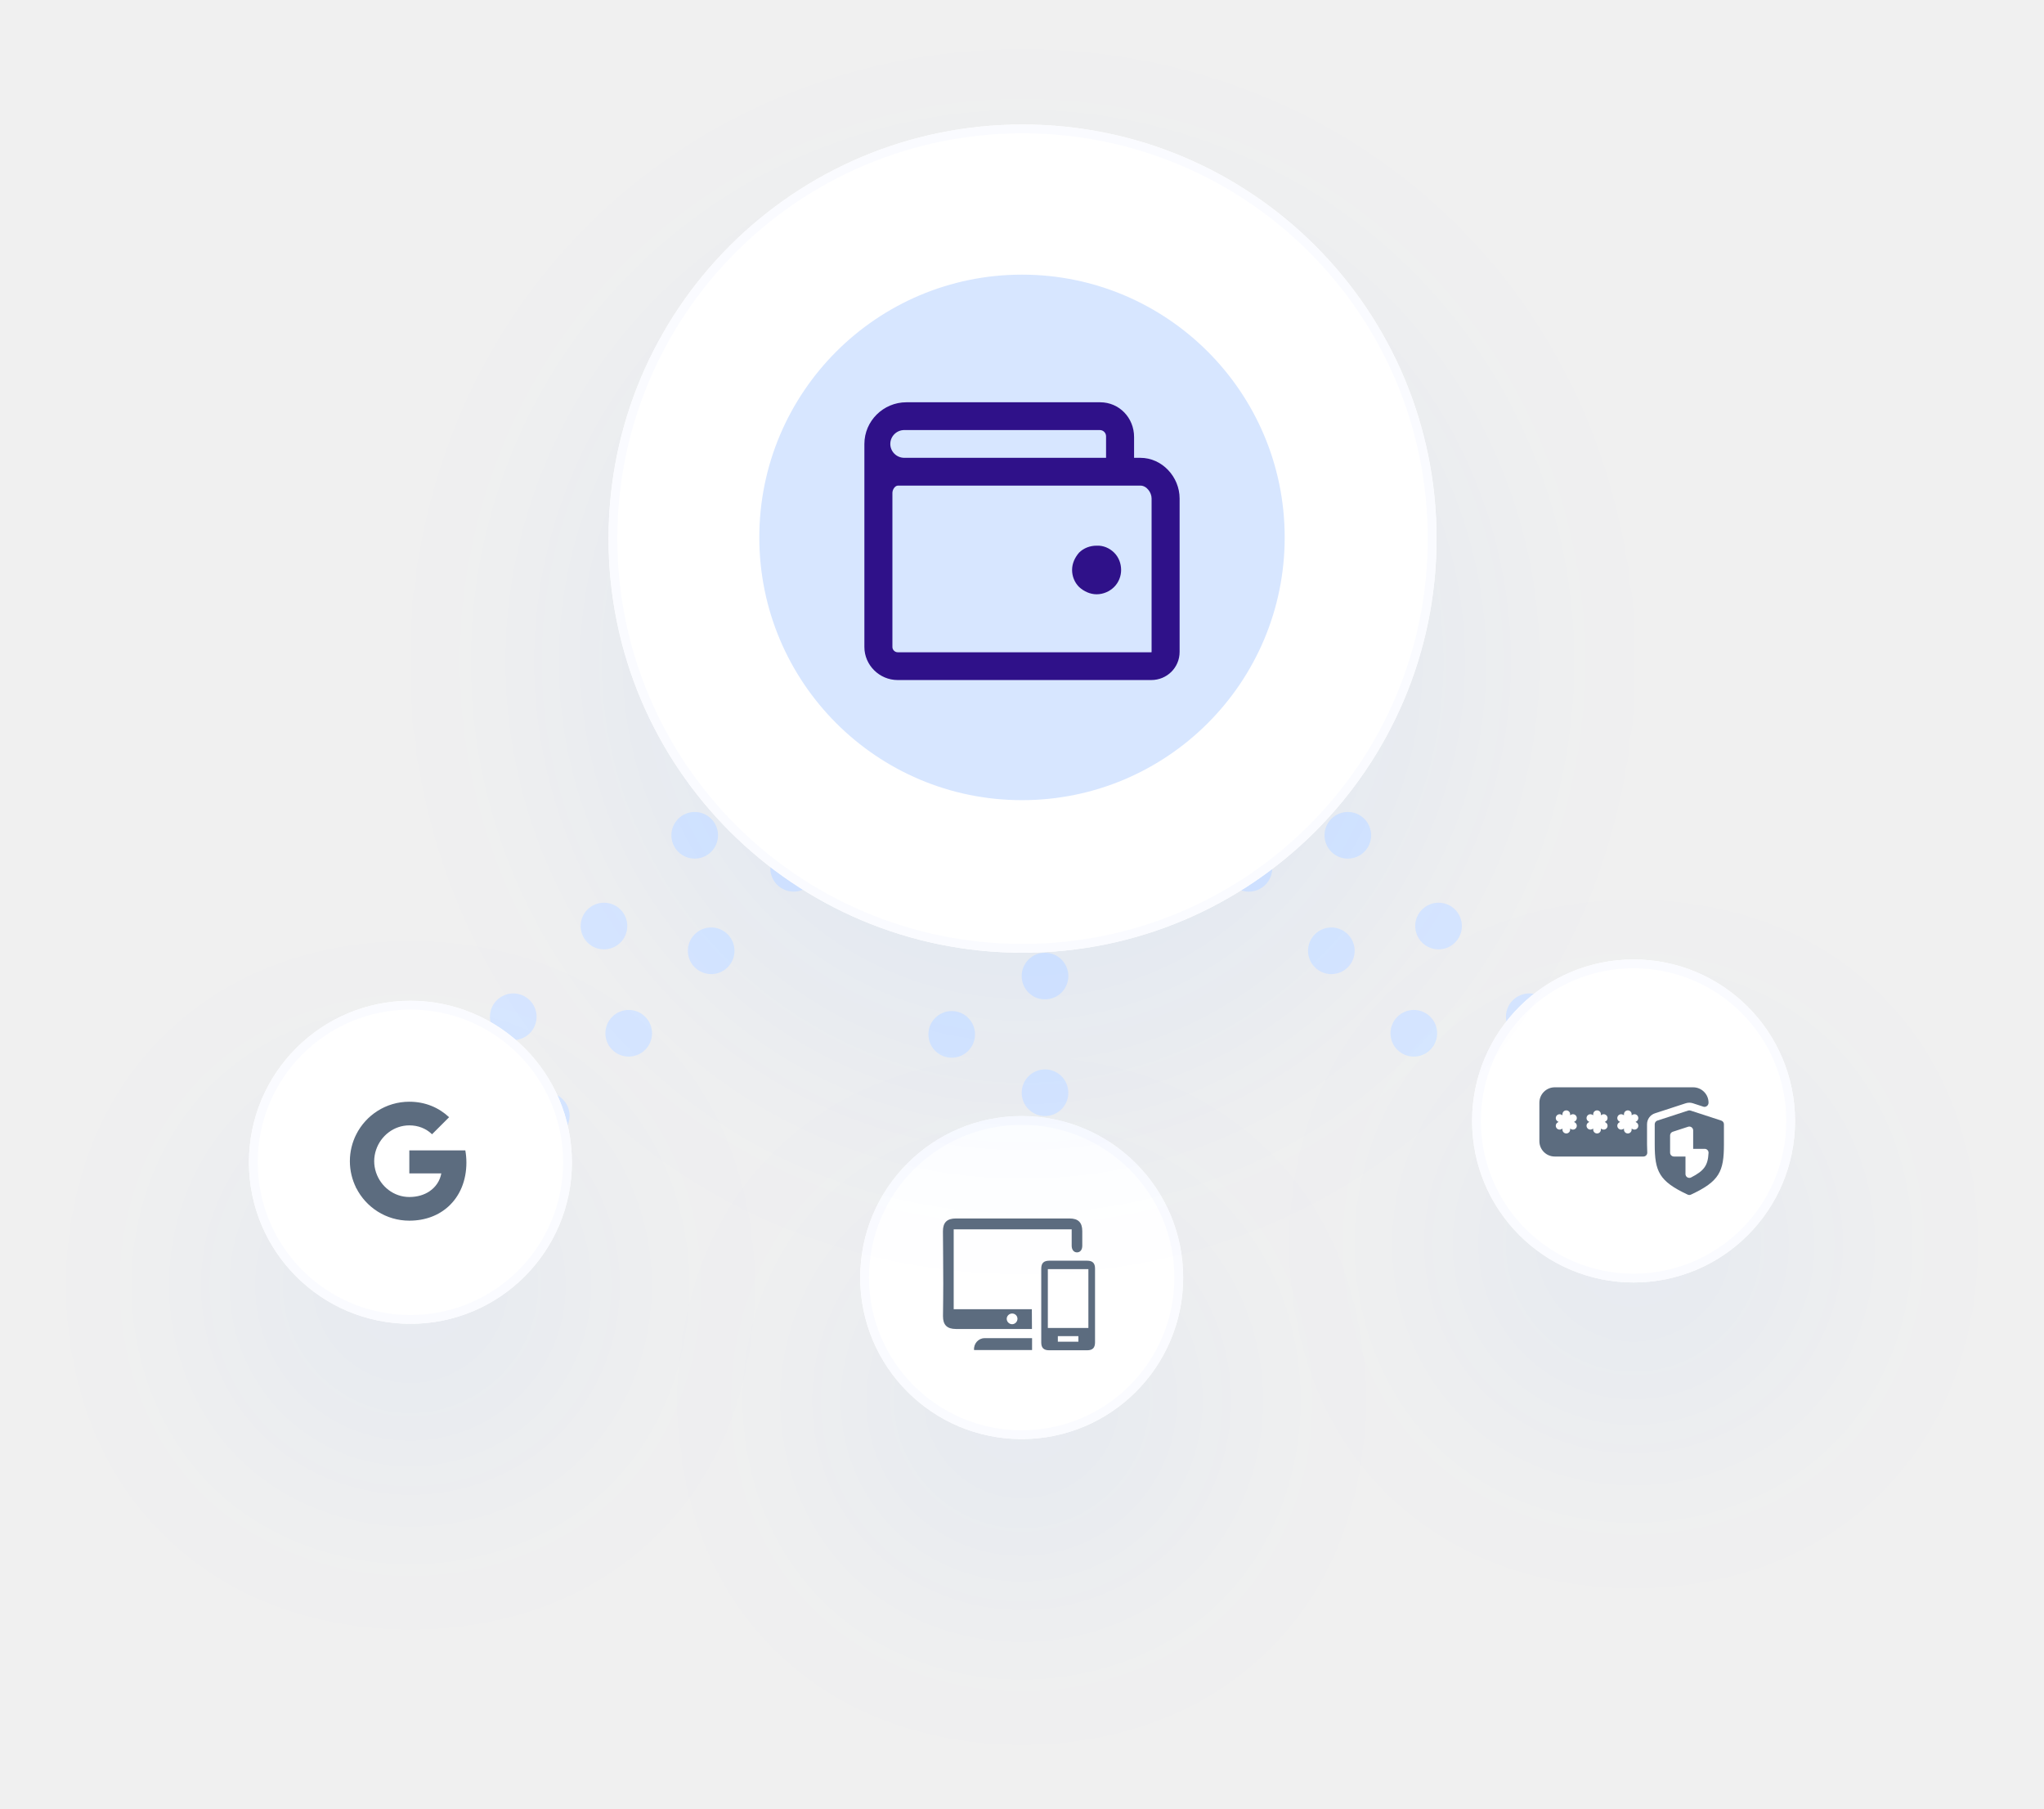
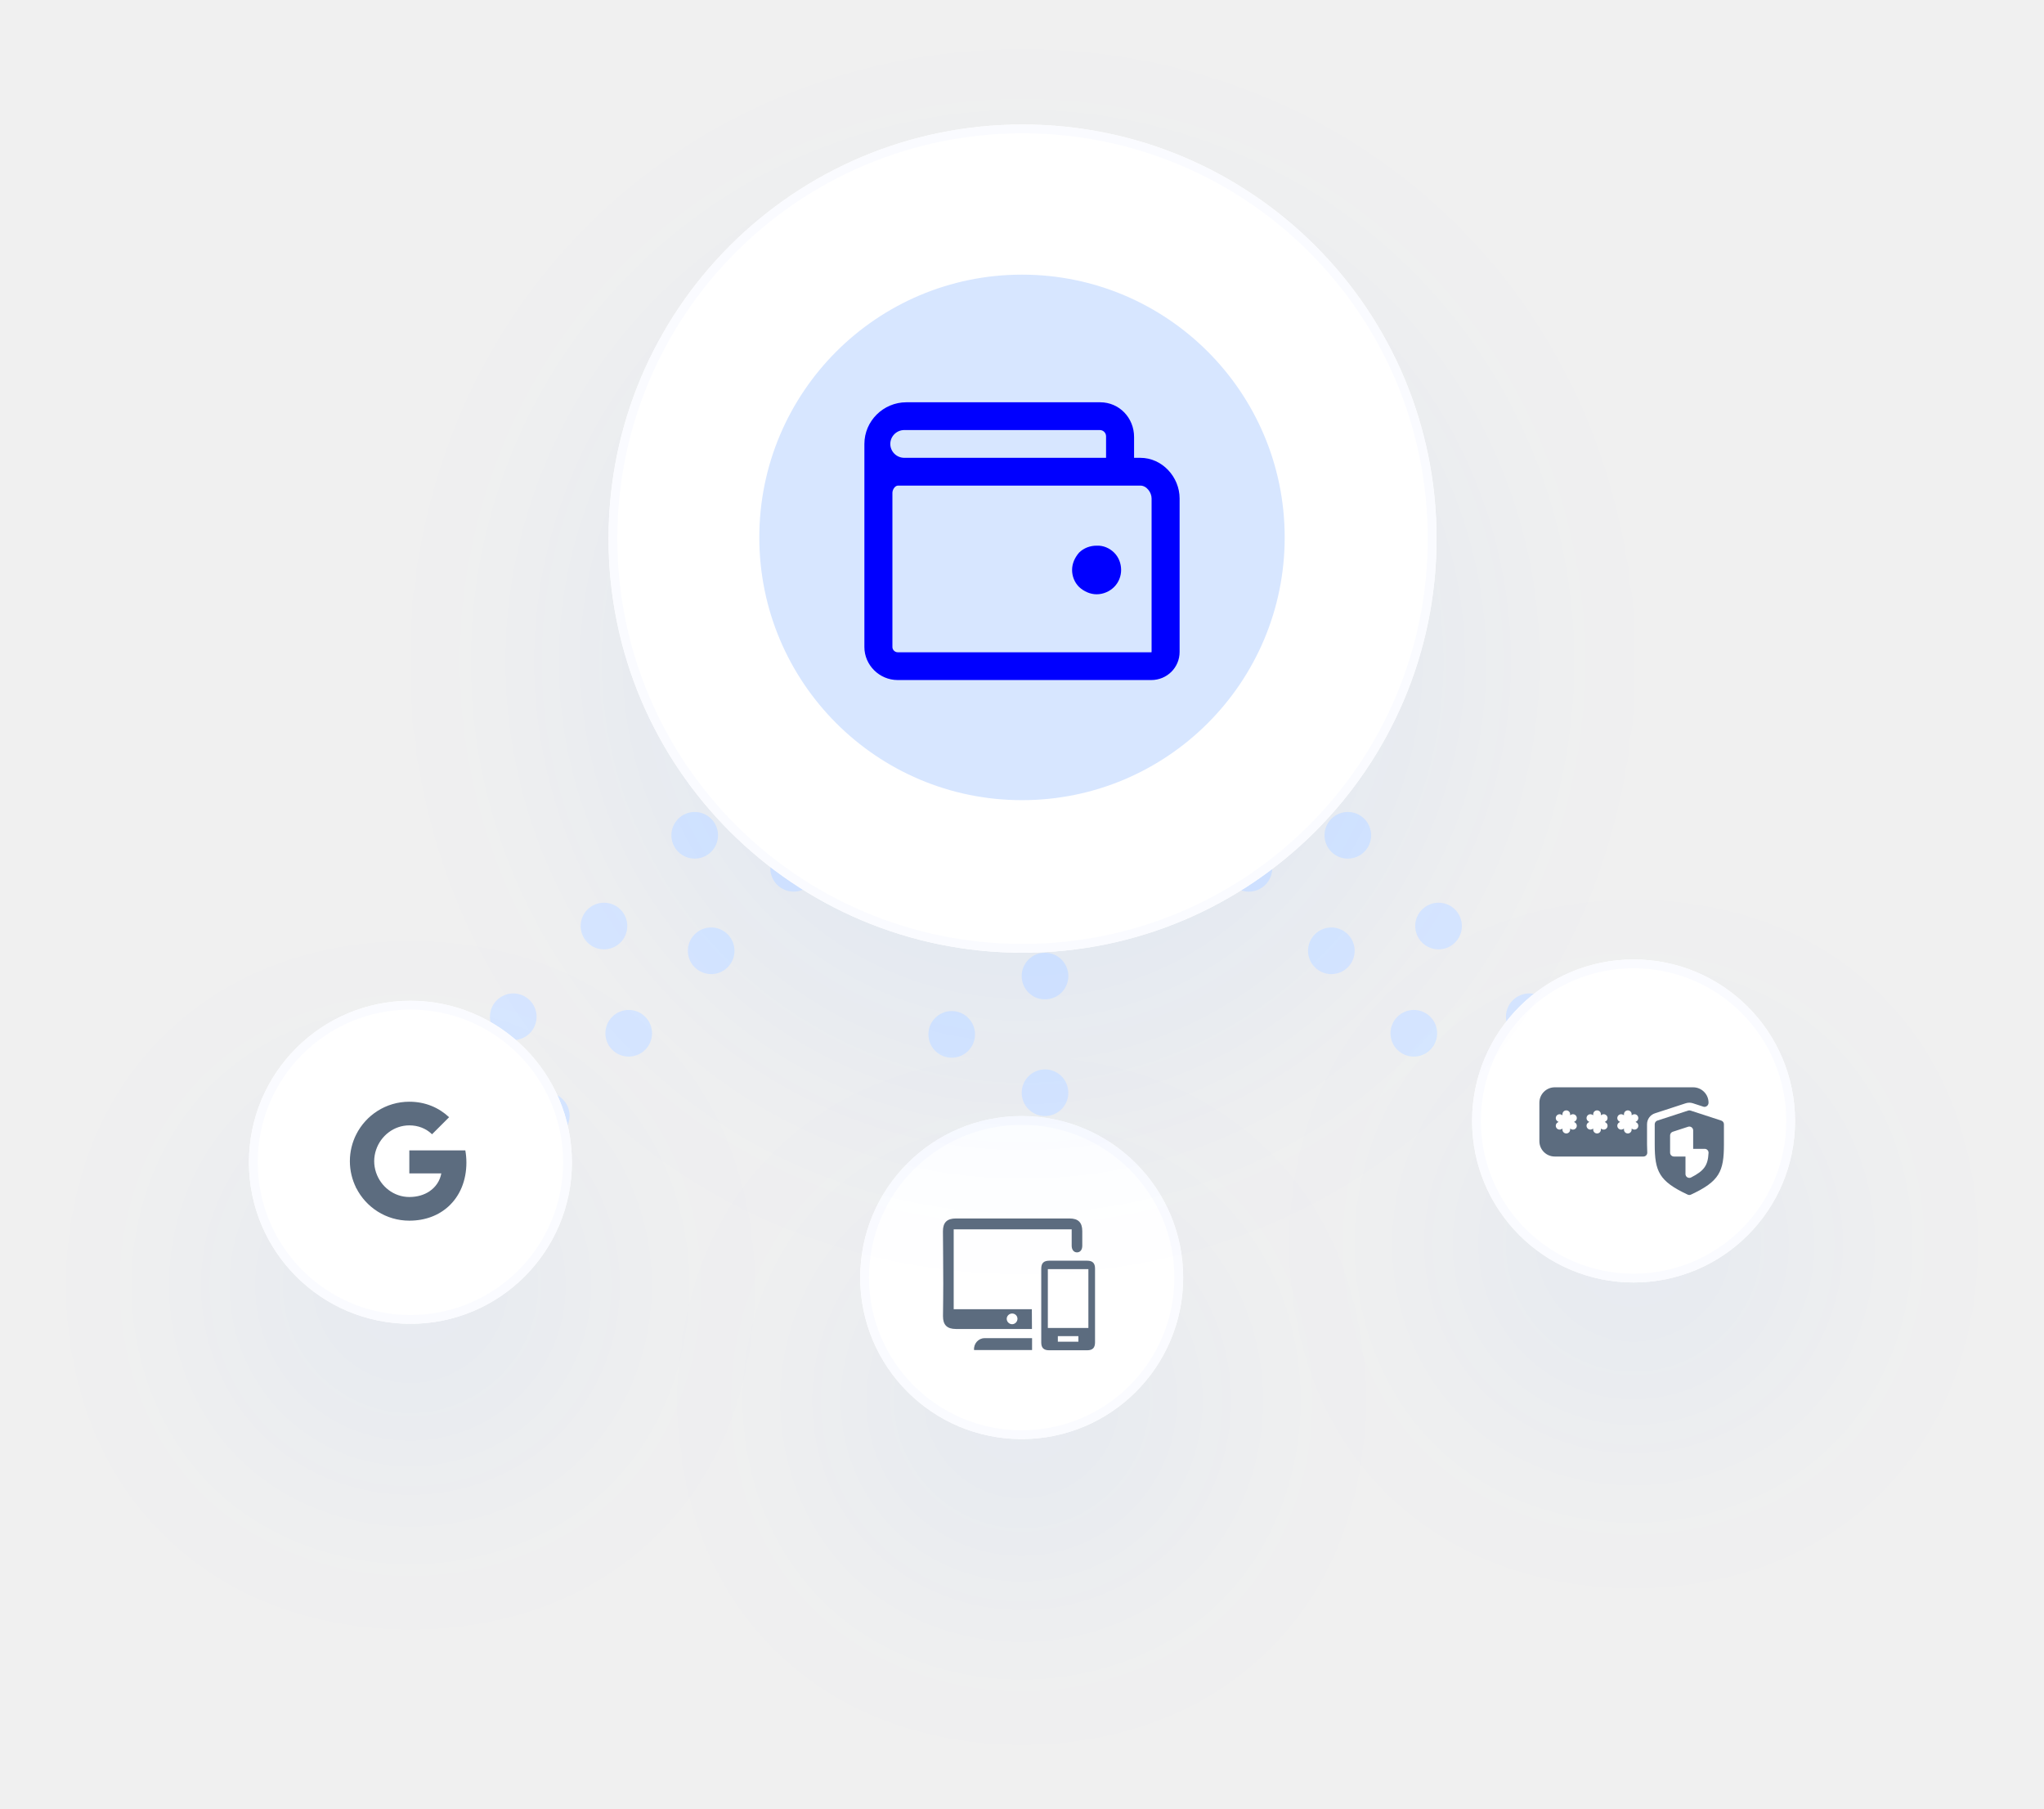
<svg xmlns="http://www.w3.org/2000/svg" width="312" height="276" viewBox="0 0 312 276" fill="none">
  <circle cx="145.271" cy="177.431" r="3.56" transform="rotate(-90 145.271 177.431)" fill="#D7E6FF" />
  <circle cx="145.271" cy="157.851" r="3.56" transform="rotate(-90 145.271 157.851)" fill="#D7E6FF" />
  <circle cx="145.271" cy="138.269" r="3.56" transform="rotate(-90 145.271 138.269)" fill="#D7E6FF" />
  <circle cx="159.512" cy="184.552" r="3.56" transform="rotate(-90 159.512 184.552)" fill="#D7E6FF" />
  <circle cx="159.512" cy="166.751" r="3.56" transform="rotate(-90 159.512 166.751)" fill="#D7E6FF" />
  <circle cx="159.512" cy="148.949" r="3.56" transform="rotate(-90 159.512 148.949)" fill="#D7E6FF" />
  <circle cx="159.512" cy="131.148" r="3.56" transform="rotate(-90 159.512 131.148)" fill="#D7E6FF" />
  <circle cx="78.346" cy="155.16" r="3.56" transform="rotate(-45 78.3461 155.16)" fill="#D7E6FF" />
  <circle cx="92.192" cy="141.314" r="3.56" transform="rotate(-45 92.1923 141.314)" fill="#D7E6FF" />
  <circle cx="106.039" cy="127.469" r="3.56" transform="rotate(-45 106.039 127.469)" fill="#D7E6FF" />
  <circle cx="83.381" cy="170.266" r="3.56" transform="rotate(-45 83.3813 170.266)" fill="#D7E6FF" />
  <circle cx="95.969" cy="157.679" r="3.56" transform="rotate(-45 95.9687 157.679)" fill="#D7E6FF" />
  <circle cx="108.556" cy="145.091" r="3.56" transform="rotate(-45 108.556 145.091)" fill="#D7E6FF" />
  <circle cx="121.144" cy="132.504" r="3.56" transform="rotate(-45 121.144 132.504)" fill="#D7E6FF" />
  <circle r="3.56" transform="matrix(-0.707107 -0.707107 -0.707107 0.707107 233.429 155.161)" fill="#D7E6FF" />
  <circle r="3.56" transform="matrix(-0.707107 -0.707107 -0.707107 0.707107 219.583 141.315)" fill="#D7E6FF" />
  <circle r="3.56" transform="matrix(-0.707107 -0.707107 -0.707107 0.707107 205.737 127.47)" fill="#D7E6FF" />
  <circle r="3.56" transform="matrix(-0.707107 -0.707107 -0.707107 0.707107 228.395 170.267)" fill="#D7E6FF" />
  <circle r="3.56" transform="matrix(-0.707107 -0.707107 -0.707107 0.707107 215.807 157.68)" fill="#D7E6FF" />
  <circle r="3.56" transform="matrix(-0.707107 -0.707107 -0.707107 0.707107 203.22 145.092)" fill="#D7E6FF" />
  <circle r="3.56" transform="matrix(-0.707107 -0.707107 -0.707107 0.707107 190.632 132.505)" fill="#D7E6FF" />
  <g filter="url(#filter0_d)">
    <circle cx="62.648" cy="177.369" r="24.648" fill="white" />
    <circle cx="62.648" cy="177.369" r="23.978" stroke="#FAFBFF" stroke-width="1.341" />
  </g>
  <path fill-rule="evenodd" clip-rule="evenodd" d="M71.192 177.406C71.192 176.763 71.134 176.144 71.027 175.55H62.48V179.06H67.364C67.154 180.195 66.514 181.156 65.553 181.799V184.076H68.486C70.202 182.496 71.192 180.17 71.192 177.406Z" fill="#5C6C7F" />
  <path fill-rule="evenodd" clip-rule="evenodd" d="M62.48 186.276C64.931 186.276 66.985 185.463 68.486 184.077L65.553 181.8C64.741 182.344 63.701 182.666 62.48 182.666C60.117 182.666 58.116 181.07 57.403 178.925H54.371V181.276C55.864 184.242 58.933 186.276 62.48 186.276Z" fill="#5C6C7F" />
  <path fill-rule="evenodd" clip-rule="evenodd" d="M57.402 178.925C57.221 178.38 57.117 177.799 57.117 177.2C57.117 176.602 57.221 176.021 57.402 175.476V173.125H54.37C53.756 174.35 53.405 175.736 53.405 177.2C53.405 178.665 53.756 180.051 54.37 181.276L57.402 178.925Z" fill="#5C6C7F" />
  <path fill-rule="evenodd" clip-rule="evenodd" d="M62.48 171.734C63.813 171.734 65.009 172.192 65.949 173.091L68.552 170.489C66.981 169.024 64.926 168.125 62.48 168.125C58.933 168.125 55.864 170.159 54.371 173.124L57.403 175.476C58.116 173.331 60.117 171.734 62.48 171.734Z" fill="#5C6C7F" />
  <g filter="url(#filter1_d)">
    <circle cx="155.951" cy="194.96" r="24.648" fill="white" />
    <circle cx="155.951" cy="194.96" r="23.978" stroke="#FAFBFF" stroke-width="1.341" />
  </g>
  <g filter="url(#filter2_d)">
    <circle cx="249.352" cy="171.062" r="24.648" fill="white" />
    <circle cx="249.352" cy="171.062" r="23.978" stroke="#FAFBFF" stroke-width="1.341" />
  </g>
  <path d="M252.621 169.891L257.316 168.36C257.666 168.245 258.056 168.245 258.407 168.36L260.027 168.888C260.206 168.947 260.401 168.887 260.554 168.776C260.705 168.666 260.796 168.461 260.796 168.273C260.796 166.979 259.742 165.926 258.448 165.926H237.321C236.027 165.926 234.974 166.979 234.974 168.273V174.142C234.974 175.436 236.027 176.489 237.321 176.489H250.856C251.017 176.489 251.171 176.423 251.282 176.306C251.392 176.189 251.451 176.032 251.441 175.871C251.421 175.475 251.406 175.067 251.406 174.627V171.565C251.406 170.8 251.894 170.127 252.621 169.891ZM240.392 171.286C240.673 171.448 240.769 171.807 240.606 172.088C240.499 172.276 240.3 172.381 240.098 172.381C239.999 172.381 239.898 172.356 239.805 172.303L239.669 172.224V172.381C239.669 172.706 239.406 172.968 239.082 172.968C238.757 172.968 238.495 172.706 238.495 172.381V172.224L238.359 172.303C238.266 172.356 238.165 172.381 238.065 172.381C237.863 172.381 237.665 172.276 237.557 172.088C237.395 171.807 237.491 171.448 237.772 171.286L237.908 171.208L237.772 171.129C237.491 170.967 237.395 170.608 237.557 170.327C237.719 170.046 238.079 169.952 238.359 170.112L238.495 170.191V170.034C238.495 169.709 238.757 169.447 239.082 169.447C239.406 169.447 239.669 169.709 239.669 170.034V170.191L239.805 170.112C240.085 169.95 240.445 170.045 240.606 170.327C240.769 170.608 240.673 170.967 240.392 171.129L240.256 171.207L240.392 171.286ZM245.087 171.286C245.368 171.448 245.464 171.807 245.301 172.088C245.193 172.276 244.995 172.381 244.793 172.381C244.694 172.381 244.593 172.356 244.5 172.303L244.364 172.224V172.381C244.364 172.706 244.101 172.968 243.777 172.968C243.452 172.968 243.19 172.706 243.19 172.381V172.224L243.053 172.303C242.961 172.356 242.86 172.381 242.76 172.381C242.558 172.381 242.36 172.276 242.252 172.088C242.09 171.807 242.186 171.448 242.467 171.286L242.603 171.208L242.467 171.129C242.186 170.967 242.09 170.608 242.252 170.327C242.414 170.046 242.774 169.952 243.054 170.112L243.19 170.191V170.034C243.19 169.709 243.452 169.447 243.777 169.447C244.101 169.447 244.364 169.709 244.364 170.034V170.191L244.5 170.112C244.78 169.95 245.141 170.045 245.301 170.327C245.464 170.608 245.368 170.967 245.087 171.129L244.951 171.208L245.087 171.286ZM249.782 171.286C250.063 171.448 250.159 171.807 249.996 172.088C249.888 172.276 249.69 172.381 249.488 172.381C249.389 172.381 249.288 172.356 249.195 172.303L249.058 172.224V172.381C249.058 172.706 248.796 172.968 248.472 172.968C248.147 172.968 247.885 172.706 247.885 172.381V172.224L247.748 172.303C247.655 172.356 247.555 172.381 247.455 172.381C247.253 172.381 247.055 172.276 246.947 172.088C246.784 171.807 246.881 171.448 247.161 171.286L247.298 171.208L247.161 171.129C246.881 170.967 246.784 170.608 246.947 170.327C247.109 170.046 247.469 169.952 247.748 170.112L247.885 170.191V170.034C247.885 169.709 248.147 169.447 248.472 169.447C248.796 169.447 249.058 169.709 249.058 170.034V170.191L249.195 170.112C249.476 169.95 249.836 170.045 249.996 170.327C250.159 170.608 250.063 170.967 249.782 171.129L249.646 171.208L249.782 171.286Z" fill="#5C6C7F" />
  <path d="M262.739 171.005L258.044 169.475C257.924 169.437 257.798 169.437 257.679 169.475L252.984 171.005C252.744 171.085 252.58 171.31 252.58 171.564V174.626C252.58 178.756 253.24 180.265 257.614 182.302C257.692 182.339 257.777 182.357 257.861 182.357C257.946 182.357 258.031 182.339 258.109 182.302C262.483 180.265 263.143 178.756 263.143 174.626V171.564C263.143 171.31 262.979 171.085 262.739 171.005ZM258.13 179.683C258.045 179.727 257.953 179.748 257.861 179.748C257.755 179.748 257.649 179.72 257.555 179.662C257.381 179.556 257.275 179.366 257.275 179.161V176.488H255.514C255.19 176.488 254.927 176.226 254.927 175.902V173.268C254.927 173.014 255.091 172.788 255.332 172.709L257.679 171.944C257.859 171.886 258.054 171.917 258.206 172.027C258.358 172.137 258.448 172.314 258.448 172.502V175.315H260.209C260.369 175.315 260.523 175.381 260.634 175.497C260.744 175.613 260.803 175.77 260.795 175.93C260.702 177.851 260.129 178.658 258.13 179.683Z" fill="#5C6C7F" />
  <g filter="url(#filter3_d)">
    <circle cx="156.084" cy="82.195" r="63.195" fill="white" />
    <circle cx="156.084" cy="82.195" r="62.524" stroke="#FAFBFF" stroke-width="1.341" />
  </g>
  <circle cx="156" cy="82.009" r="40.097" fill="#D7E6FF" />
-   <path d="M170.061 84.33C170.756 85.019 171.13 85.973 171.13 86.98C171.13 87.933 170.756 88.887 170.061 89.576C169.366 90.265 168.403 90.689 167.387 90.689C166.425 90.689 165.463 90.265 164.714 89.576C164.019 88.887 163.645 87.933 163.645 86.98C163.645 85.973 164.073 85.072 164.714 84.33C165.409 83.642 166.372 83.271 167.387 83.271C168.403 83.218 169.366 83.642 170.061 84.33ZM180.058 76.065V99.484C180.058 101.869 178.134 103.776 175.728 103.776H137.021C134.241 103.776 131.942 101.498 131.942 98.742V67.746C131.942 64.249 134.829 61.388 138.357 61.388H167.922C170.863 61.388 173.108 63.772 173.108 66.686V69.865H174.07C177.385 69.865 180.058 72.78 180.058 76.065ZM135.898 67.746C135.898 68.912 136.86 69.865 138.036 69.865H168.831V66.58C168.831 66.05 168.403 65.626 167.869 65.626H138.036C136.86 65.626 135.898 66.58 135.898 67.746ZM175.781 76.065C175.781 75.164 175.033 74.104 174.07 74.104H137.074C136.593 74.104 136.219 74.74 136.219 75.217V98.742C136.219 99.166 136.593 99.537 137.021 99.537H175.728C175.781 99.537 175.781 99.484 175.781 99.484V76.065Z" fill="#2f1189" />
+   <path d="M170.061 84.33C170.756 85.019 171.13 85.973 171.13 86.98C171.13 87.933 170.756 88.887 170.061 89.576C169.366 90.265 168.403 90.689 167.387 90.689C166.425 90.689 165.463 90.265 164.714 89.576C164.019 88.887 163.645 87.933 163.645 86.98C163.645 85.973 164.073 85.072 164.714 84.33C165.409 83.642 166.372 83.271 167.387 83.271C168.403 83.218 169.366 83.642 170.061 84.33ZM180.058 76.065V99.484C180.058 101.869 178.134 103.776 175.728 103.776H137.021C134.241 103.776 131.942 101.498 131.942 98.742V67.746C131.942 64.249 134.829 61.388 138.357 61.388H167.922C170.863 61.388 173.108 63.772 173.108 66.686V69.865H174.07C177.385 69.865 180.058 72.78 180.058 76.065ZM135.898 67.746C135.898 68.912 136.86 69.865 138.036 69.865H168.831V66.58C168.831 66.05 168.403 65.626 167.869 65.626H138.036C136.86 65.626 135.898 66.58 135.898 67.746ZM175.781 76.065C175.781 75.164 175.033 74.104 174.07 74.104H137.074C136.593 74.104 136.219 74.74 136.219 75.217V98.742C136.219 99.166 136.593 99.537 137.021 99.537H175.728C175.781 99.537 175.781 99.484 175.781 99.484V76.065Z" fill="#0000ff" />
  <path d="M157.52 202.805C157.347 202.805 157.198 202.805 157.05 202.805C153.337 202.805 149.625 202.805 145.912 202.805C144.559 202.805 143.932 202.186 143.94 200.841C143.948 199.191 143.99 197.541 143.981 195.899C143.981 193.234 143.948 190.57 143.932 187.905C143.924 186.56 144.551 185.941 145.904 185.941C151.687 185.941 157.479 185.941 163.262 185.941C164.59 185.941 165.201 186.56 165.201 187.88C165.201 188.623 165.201 189.365 165.201 190.108C165.201 190.718 164.887 191.106 164.409 191.114C163.914 191.122 163.584 190.726 163.584 190.091C163.575 189.266 163.584 188.449 163.584 187.6C157.569 187.6 151.596 187.6 145.574 187.6C145.574 191.642 145.574 195.685 145.574 199.785C149.542 199.785 153.51 199.785 157.503 199.785C157.52 200.808 157.52 201.773 157.52 202.805ZM155.309 201.245C155.309 200.8 154.946 200.445 154.492 200.445C154.047 200.445 153.675 200.808 153.667 201.245C153.659 201.699 154.055 202.087 154.509 202.079C154.954 202.062 155.309 201.691 155.309 201.245Z" fill="#5C6C7F" />
  <path d="M158.939 199.224C158.939 197.36 158.939 195.495 158.939 193.622C158.939 192.756 159.302 192.393 160.16 192.385C162.082 192.385 164.004 192.385 165.935 192.385C166.776 192.385 167.148 192.756 167.148 193.589C167.148 197.343 167.148 201.089 167.148 204.842C167.148 205.684 166.776 206.055 165.943 206.055C164.004 206.055 162.065 206.055 160.127 206.055C159.318 206.055 158.939 205.676 158.939 204.875C158.93 202.986 158.939 201.105 158.939 199.224ZM159.945 202.648C162.016 202.648 164.054 202.648 166.133 202.648C166.133 199.653 166.133 196.675 166.133 193.672C164.046 193.672 162.008 193.672 159.945 193.672C159.945 196.667 159.945 199.637 159.945 202.648ZM161.471 204.743C162.519 204.743 163.559 204.743 164.607 204.743C164.607 204.455 164.607 204.182 164.607 203.902C163.551 203.902 162.519 203.902 161.471 203.902C161.471 204.191 161.471 204.446 161.471 204.743Z" fill="#5C6C7F" />
  <path d="M157.536 204.208C157.536 204.835 157.536 205.421 157.536 206.023C154.574 206.023 151.629 206.023 148.684 206.023C148.593 205.058 149.344 204.208 150.276 204.208C152.677 204.208 155.078 204.208 157.536 204.208Z" fill="#5C6C7F" />
  <defs>
    <filter id="filter0_d" x="0.455" y="133.948" width="124.387" height="124.387" filterUnits="userSpaceOnUse" color-interpolation-filters="sRGB">
      <feFlood flood-opacity="0" result="BackgroundImageFix" />
      <feColorMatrix in="SourceAlpha" type="matrix" values="0 0 0 0 0 0 0 0 0 0 0 0 0 0 0 0 0 0 127 0" />
      <feOffset dy="18.773" />
      <feGaussianBlur stdDeviation="18.773" />
      <feColorMatrix type="matrix" values="0 0 0 0 0.012 0 0 0 0 0.392 0 0 0 0 1 0 0 0 0.06 0" />
      <feBlend mode="normal" in2="BackgroundImageFix" result="effect1_dropShadow" />
      <feBlend mode="normal" in="SourceGraphic" in2="effect1_dropShadow" result="shape" />
    </filter>
    <filter id="filter1_d" x="93.758" y="151.539" width="124.387" height="124.387" filterUnits="userSpaceOnUse" color-interpolation-filters="sRGB">
      <feFlood flood-opacity="0" result="BackgroundImageFix" />
      <feColorMatrix in="SourceAlpha" type="matrix" values="0 0 0 0 0 0 0 0 0 0 0 0 0 0 0 0 0 0 127 0" />
      <feOffset dy="18.773" />
      <feGaussianBlur stdDeviation="18.773" />
      <feColorMatrix type="matrix" values="0 0 0 0 0.012 0 0 0 0 0.392 0 0 0 0 1 0 0 0 0.06 0" />
      <feBlend mode="normal" in2="BackgroundImageFix" result="effect1_dropShadow" />
      <feBlend mode="normal" in="SourceGraphic" in2="effect1_dropShadow" result="shape" />
    </filter>
    <filter id="filter2_d" x="187.158" y="127.641" width="124.387" height="124.387" filterUnits="userSpaceOnUse" color-interpolation-filters="sRGB">
      <feFlood flood-opacity="0" result="BackgroundImageFix" />
      <feColorMatrix in="SourceAlpha" type="matrix" values="0 0 0 0 0 0 0 0 0 0 0 0 0 0 0 0 0 0 127 0" />
      <feOffset dy="18.773" />
      <feGaussianBlur stdDeviation="18.773" />
      <feColorMatrix type="matrix" values="0 0 0 0 0.012 0 0 0 0 0.392 0 0 0 0 1 0 0 0 0.06 0" />
      <feBlend mode="normal" in2="BackgroundImageFix" result="effect1_dropShadow" />
      <feBlend mode="normal" in="SourceGraphic" in2="effect1_dropShadow" result="shape" />
    </filter>
    <filter id="filter3_d" x="55.343" y="0.227" width="201.481" height="201.481" filterUnits="userSpaceOnUse" color-interpolation-filters="sRGB">
      <feFlood flood-opacity="0" result="BackgroundImageFix" />
      <feColorMatrix in="SourceAlpha" type="matrix" values="0 0 0 0 0 0 0 0 0 0 0 0 0 0 0 0 0 0 127 0" />
      <feOffset dy="18.773" />
      <feGaussianBlur stdDeviation="18.773" />
      <feColorMatrix type="matrix" values="0 0 0 0 0.012 0 0 0 0 0.392 0 0 0 0 1 0 0 0 0.06 0" />
      <feBlend mode="normal" in2="BackgroundImageFix" result="effect1_dropShadow" />
      <feBlend mode="normal" in="SourceGraphic" in2="effect1_dropShadow" result="shape" />
    </filter>
  </defs>
</svg>
